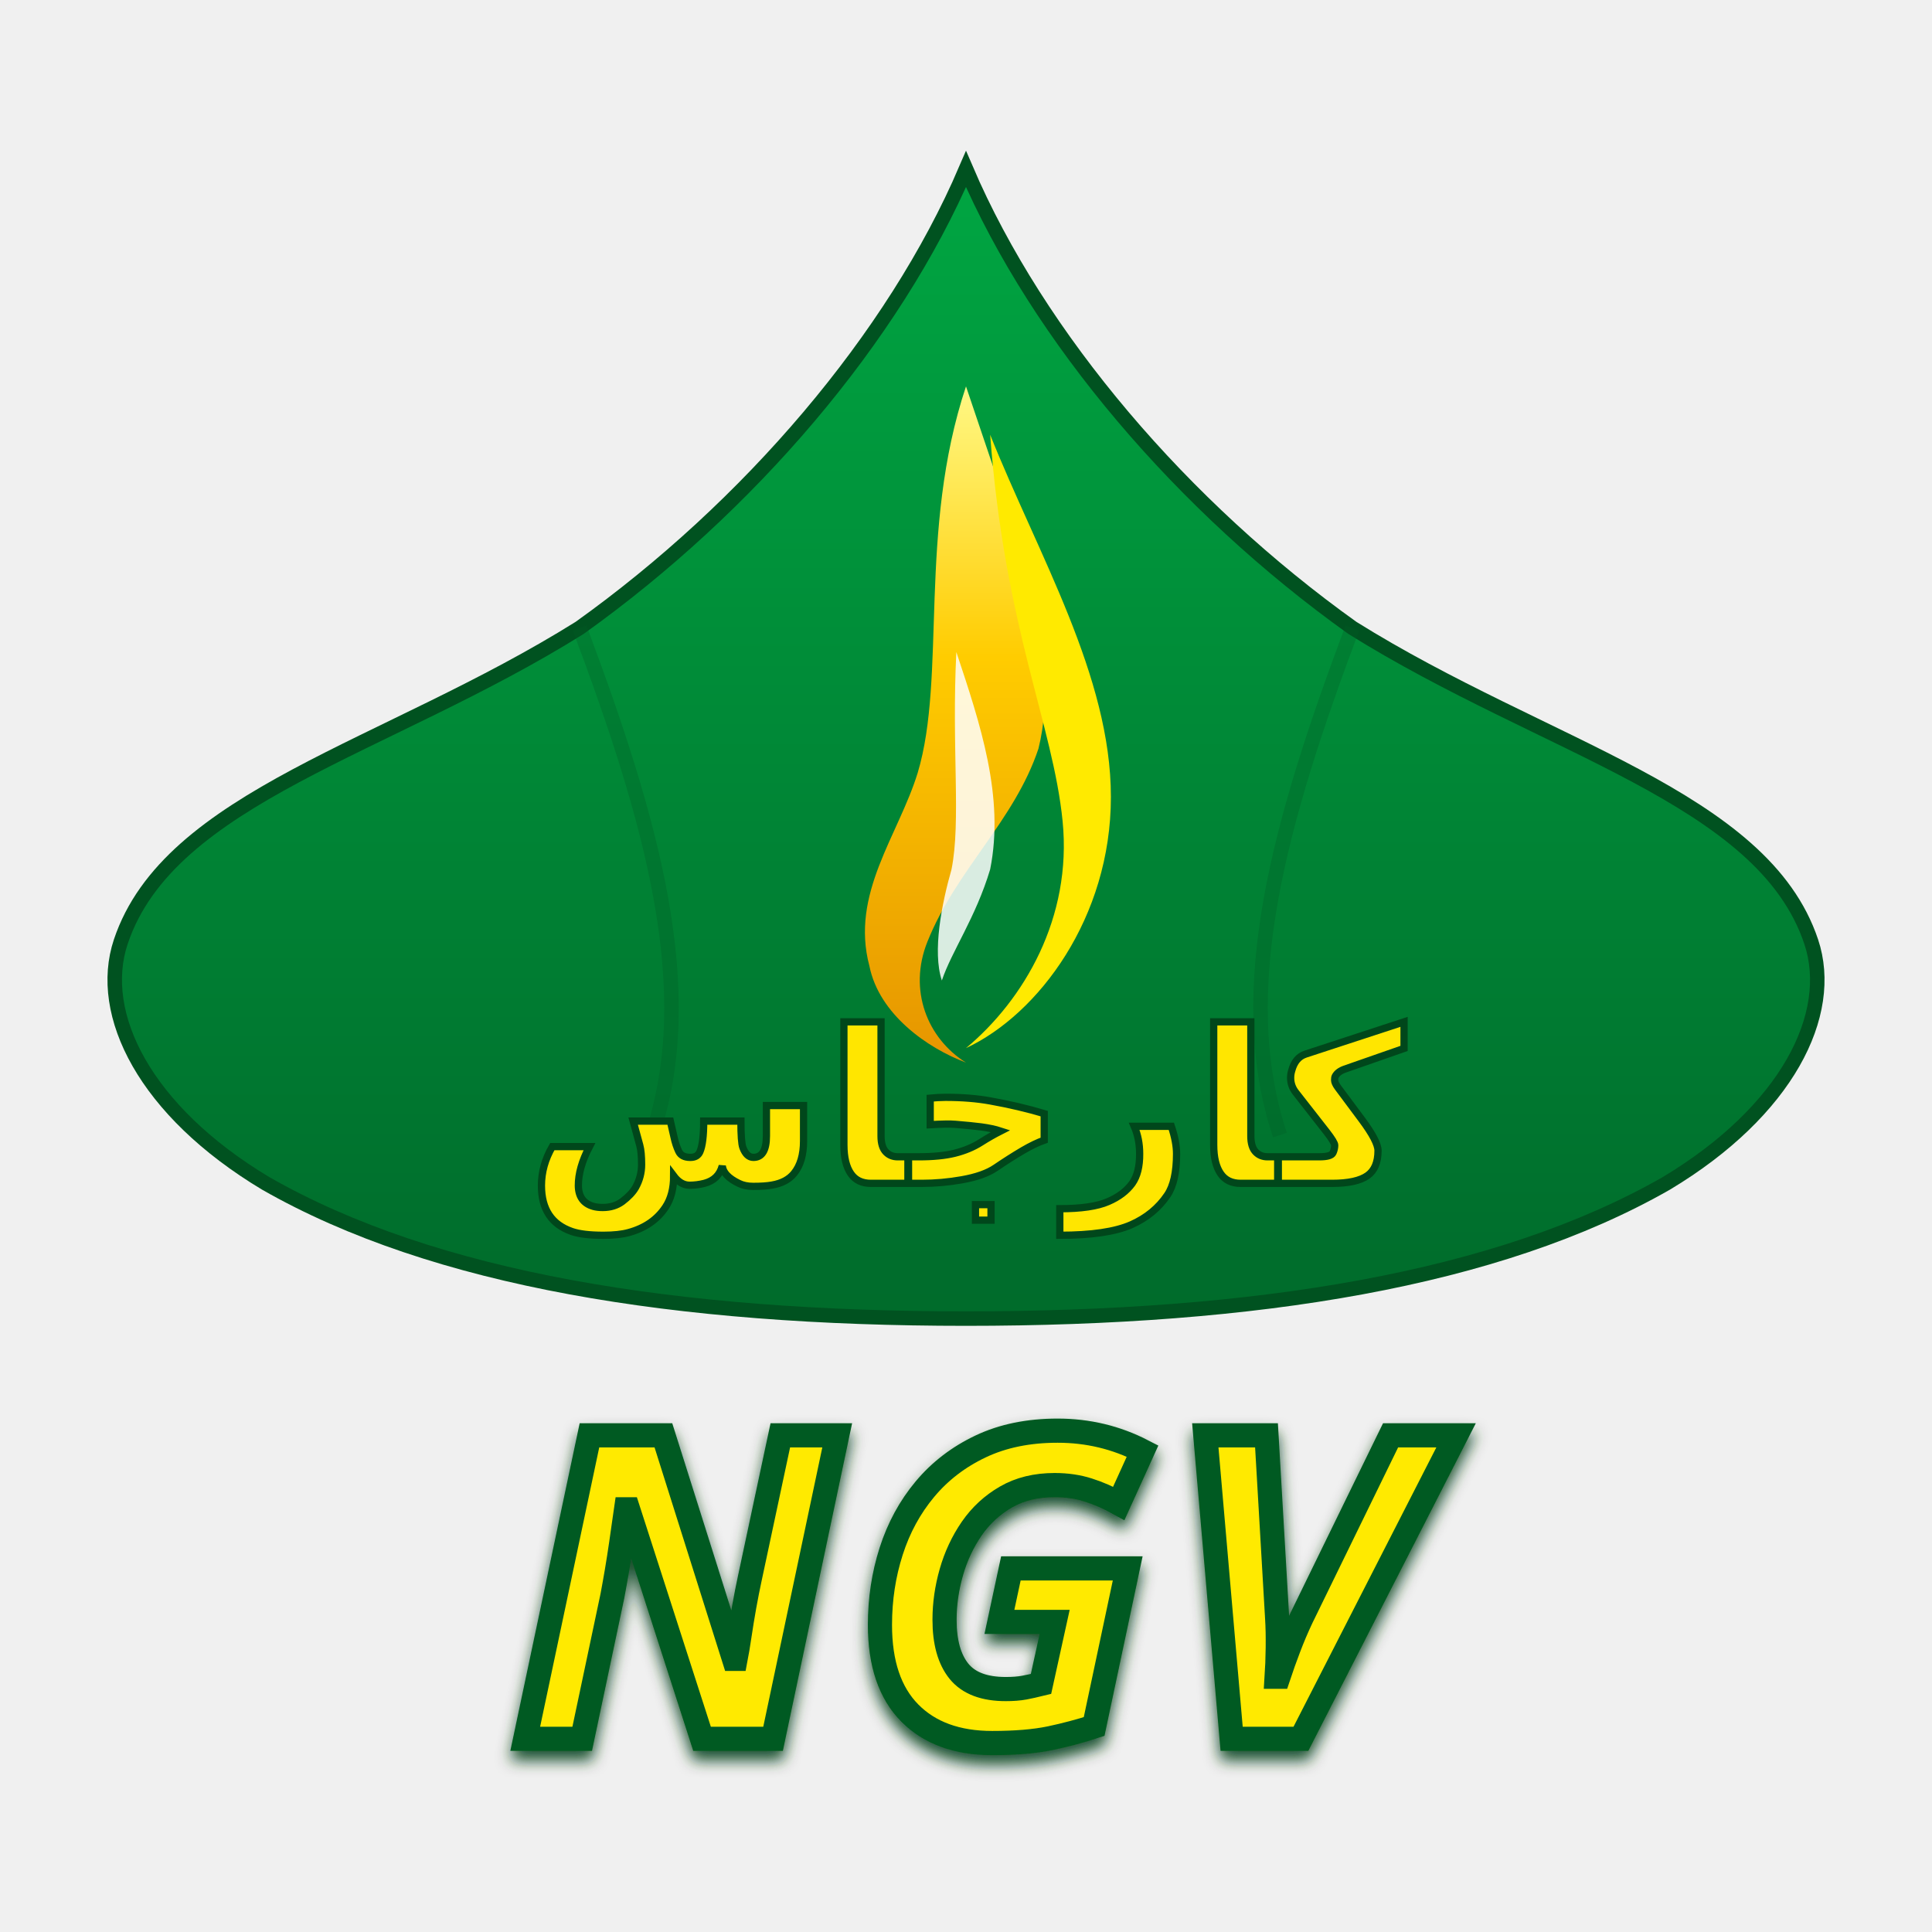
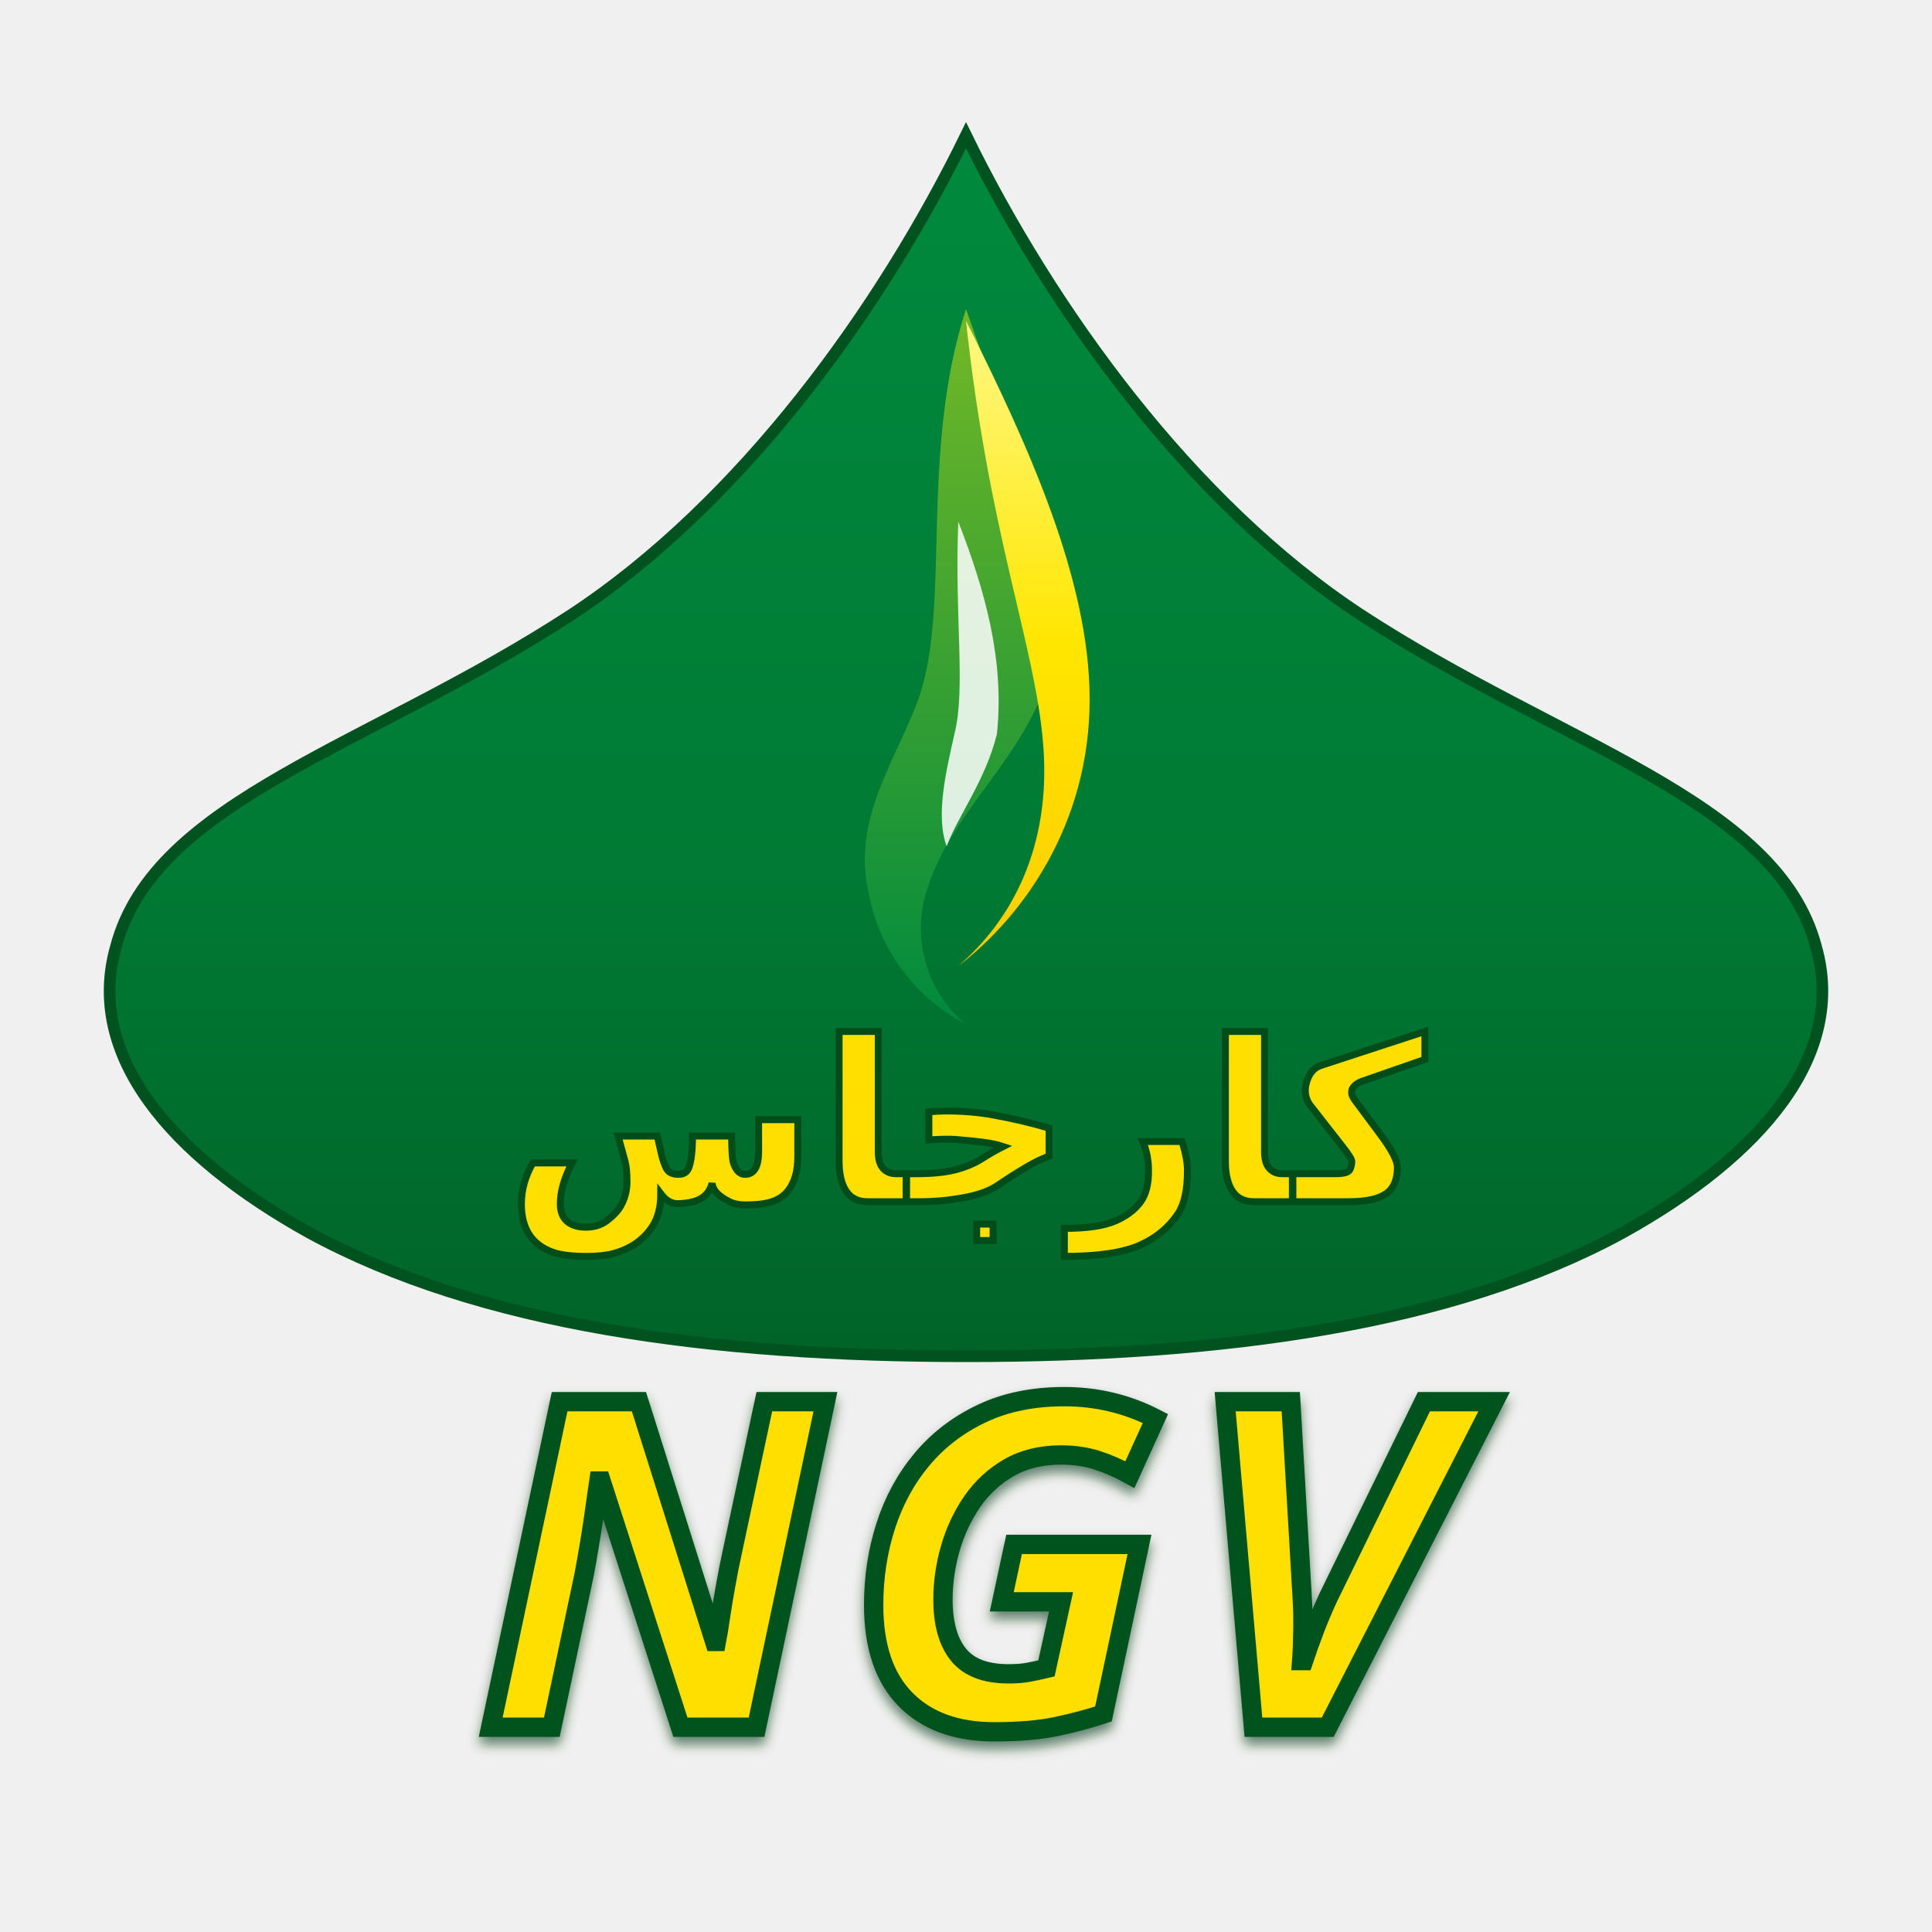
- <svg xmlns="http://www.w3.org/2000/svg" viewBox="0 0 400 400" width="100%" height="100%">
+ <svg xmlns="http://www.w3.org/2000/svg" viewBox="0 0 500 500" width="100%" height="100%">
  <defs>
-     <linearGradient id="flameGold" x1="0%" y1="0%" x2="0%" y2="100%">
-       <stop offset="0%" stop-color="#fff885" />
-       <stop offset="40%" stop-color="#ffcc00" />
-       <stop offset="100%" stop-color="#e69500" />
+     <linearGradient id="cargasGreenGrad" x1="0%" y1="0%" x2="0%" y2="100%">
+       <stop offset="0%" stop-color="#008a3e" />
+       <stop offset="60%" stop-color="#007a34" />
+       <stop offset="100%" stop-color="#006328" />
    </linearGradient>
-     <linearGradient id="leafGreen" x1="0%" y1="0%" x2="0%" y2="100%">
-       <stop offset="0%" stop-color="#00a642" />
-       <stop offset="100%" stop-color="#006b2b" />
+     <linearGradient id="flameGreenAccent" x1="0%" y1="100%" x2="0%" y2="0%">
+       <stop offset="0%" stop-color="#008a3e" />
+       <stop offset="100%" stop-color="#72b826" />
    </linearGradient>
-     <filter id="textGlow" x="-20%" y="-20%" width="140%" height="140%">
-       <feDropShadow dx="0" dy="2" stdDeviation="1.5" flood-color="#003d16" flood-opacity="0.9" />
+     <linearGradient id="flameYellowCore" x1="0%" y1="100%" x2="0%" y2="0%">
+       <stop offset="0%" stop-color="#ffcc00" />
+       <stop offset="50%" stop-color="#ffe600" />
+       <stop offset="100%" stop-color="#fff885" />
+     </linearGradient>
+     <filter id="ngvShadow" x="-10%" y="-10%" width="120%" height="120%">
+       <feDropShadow dx="0" dy="2" stdDeviation="1.5" flood-color="#003816" flood-opacity="0.6" />
    </filter>
  </defs>
  <g transform="translate(0, 5)">
-     <path d="M 200,30               C 215,65 245,100 280,125               C 320,150 365,160 375,190               C 380,205 370,225 345,240               C 310,260 260,268 200,268               C 140,268 90,260 55,240               C 30,225 20,205 25,190               C 35,160 80,150 120,125               C 155,100 185,65 200,30 Z" fill="url(#leafGreen)" stroke="#005220" stroke-width="3" />
-     <path d="M 120,125 C 135,165 145,200 135,230" fill="none" stroke="#005924" stroke-width="3" opacity="0.3" />
-     <path d="M 280,125 C 265,165 255,200 265,230" fill="none" stroke="#005924" stroke-width="3" opacity="0.3" />
-     <path d="M 200,75               C 210,105 220,130 215,150               C 210,165 198,175 192,190               C 188,200 192,210 200,215               C 192,212 182,205 180,195               C 176,180 186,168 190,155               C 196,135 190,105 200,75 Z" fill="url(#flameGold)" />
-     <path d="M 205,85               C 215,110 230,135 230,160               C 230,185 215,205 200,212               C 212,202 222,185 220,165               C 218,145 208,125 205,85 Z" fill="#ffea00" />
-     <path d="M 198,130               C 203,145 208,160 205,175               C 202,185 197,192 195,198               C 193,192 195,182 197,175               C 199,165 197,150 198,130 Z" fill="#ffffff" opacity="0.85" />
-     <text x="200" y="240" text-anchor="middle" font-family="'Cairo', 'Segoe UI', Tahoma, sans-serif" font-size="44" font-weight="900" fill="#ffe600" stroke="#00471b" stroke-width="1.5" letter-spacing="1">كارجاس</text>
-     <g transform="translate(200, 355)" filter="url(#textGlow)">
-       <text x="0" y="0" text-anchor="middle" font-family="'Arial Black', 'Impact', 'Trebuchet MS', sans-serif" font-size="88" font-weight="900" font-style="italic" fill="#ffea00" stroke="#005a20" stroke-width="5" letter-spacing="4">NGV</text>
+     <path d="M 250,30               C 272,75 308,125 352,154               C 404,188 460,202 470,240               C 478,268 456,294 420,314               C 376,338 316,346 250,346               C 184,346 124,338 80,314               C 44,294 22,268 30,240               C 40,202 96,188 148,154               C 192,125 228,75 250,30 Z" fill="url(#cargasGreenGrad)" stroke="#00521e" stroke-width="3" />
+     <path d="M 250,75               C 264,115 278,150 270,174               C 262,194 246,206 240,225               C 235,240 242,254 250,260               C 238,254 228,242 225,227               C 220,207 232,192 238,175               C 246,151 238,112 250,75 Z" fill="url(#flameGreenAccent)" />
+     <path d="M 250,78               C 266,110 282,145 282,176               C 282,208 265,232 248,245               C 262,233 272,214 270,188               C 268,162 256,134 250,78 Z" fill="url(#flameYellowCore)" />
+     <path d="M 248,130               C 255,148 260,166 258,185               C 255,197 248,206 245,214               C 242,206 245,194 247,185               C 250,173 247,155 248,130 Z" fill="#FFFFFF" opacity="0.85" />
+     <text x="250" y="306" text-anchor="middle" font-family="'Cairo', 'Tahoma', 'Arial', sans-serif" font-size="58" font-weight="900" fill="#ffdf00" stroke="#004d1a" stroke-width="1.8" letter-spacing="1">كارجاس</text>
+     <g transform="translate(250, 442)" filter="url(#ngvShadow)">
+       <text x="0" y="0" text-anchor="middle" font-family="'Arial Black', 'Impact', sans-serif" font-size="118" font-weight="900" font-style="italic" fill="#ffdf00" stroke="#00521e" stroke-width="5" letter-spacing="6">NGV</text>
    </g>
  </g>
</svg>
